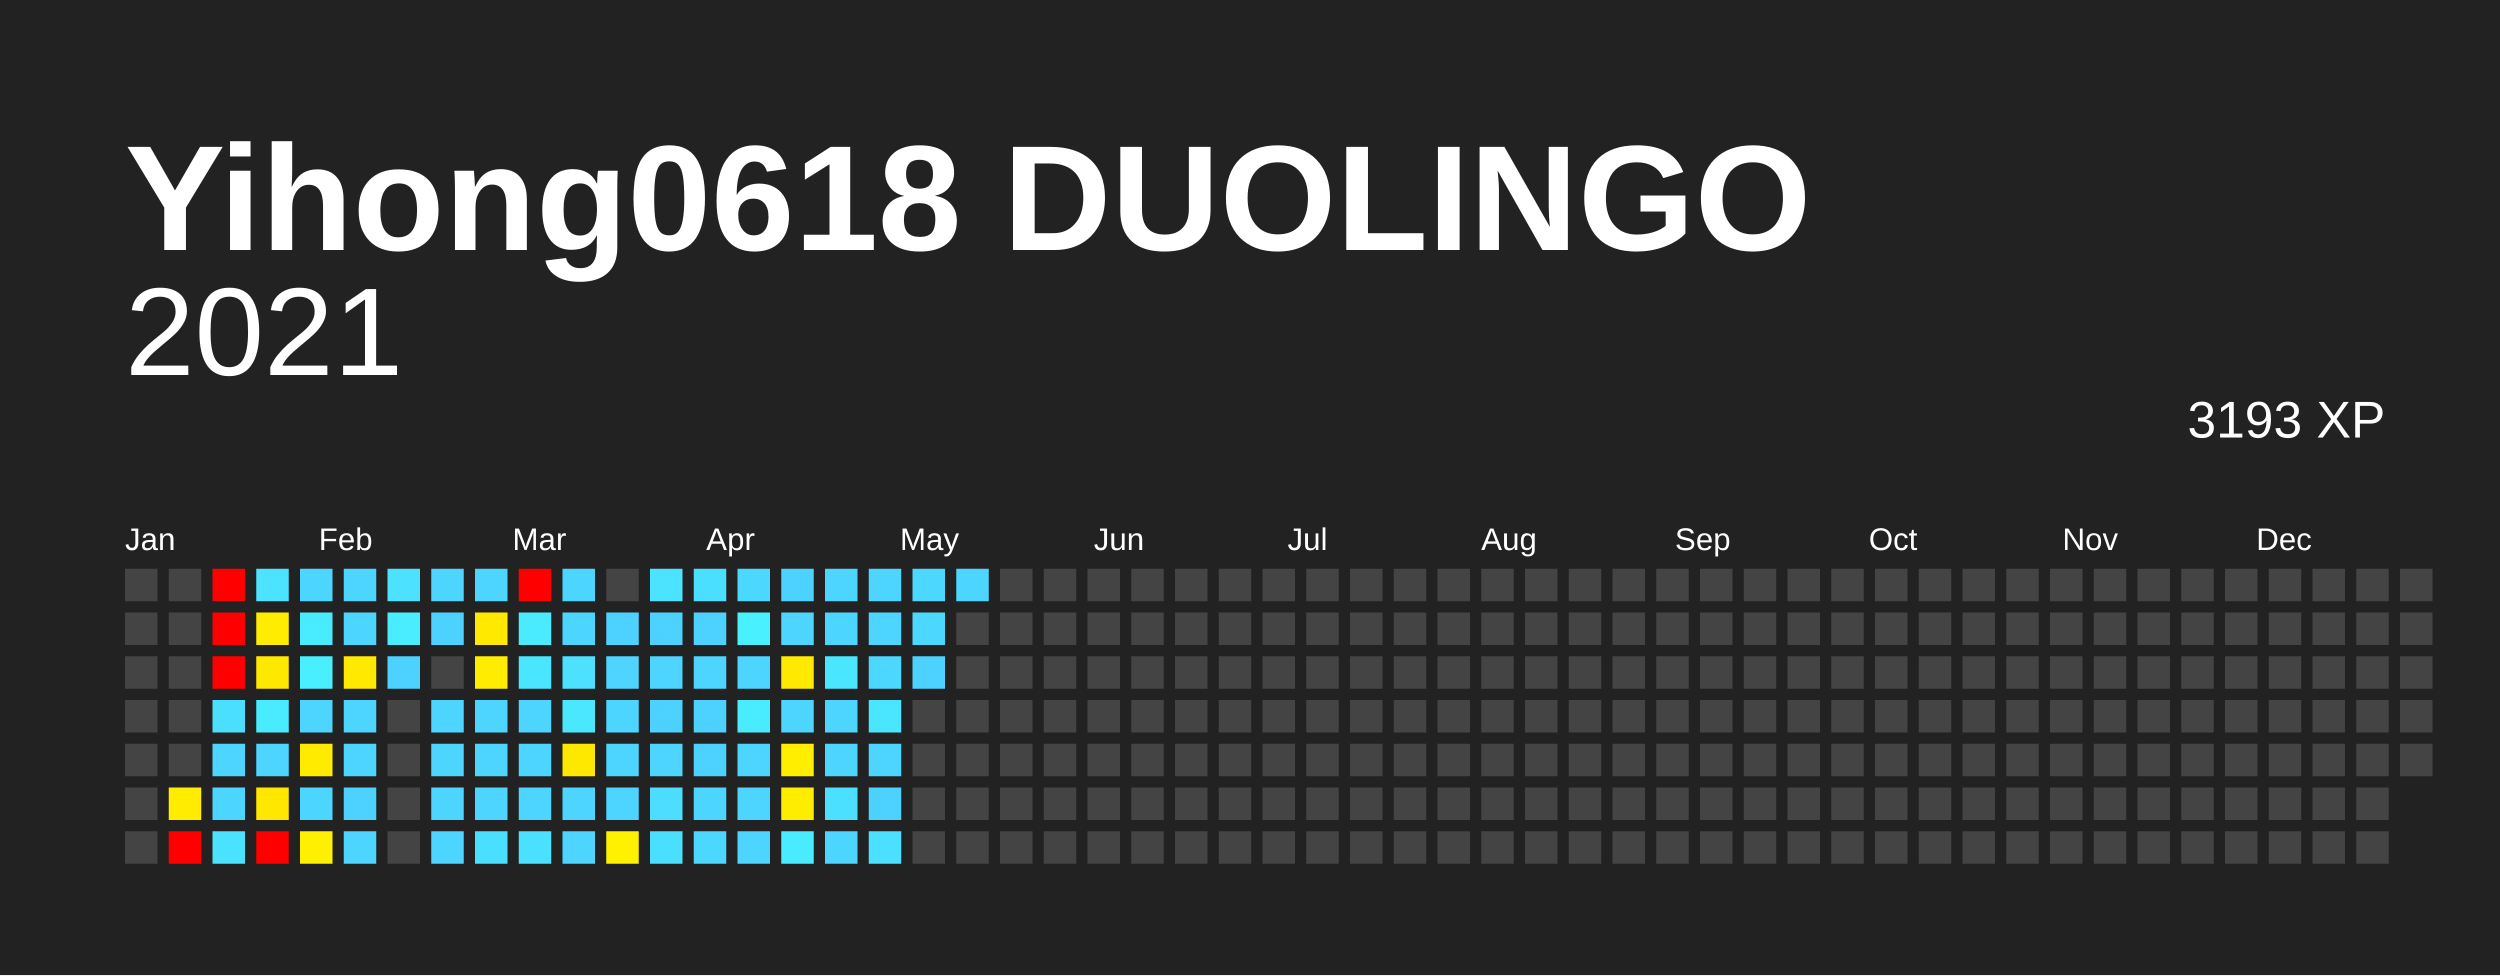
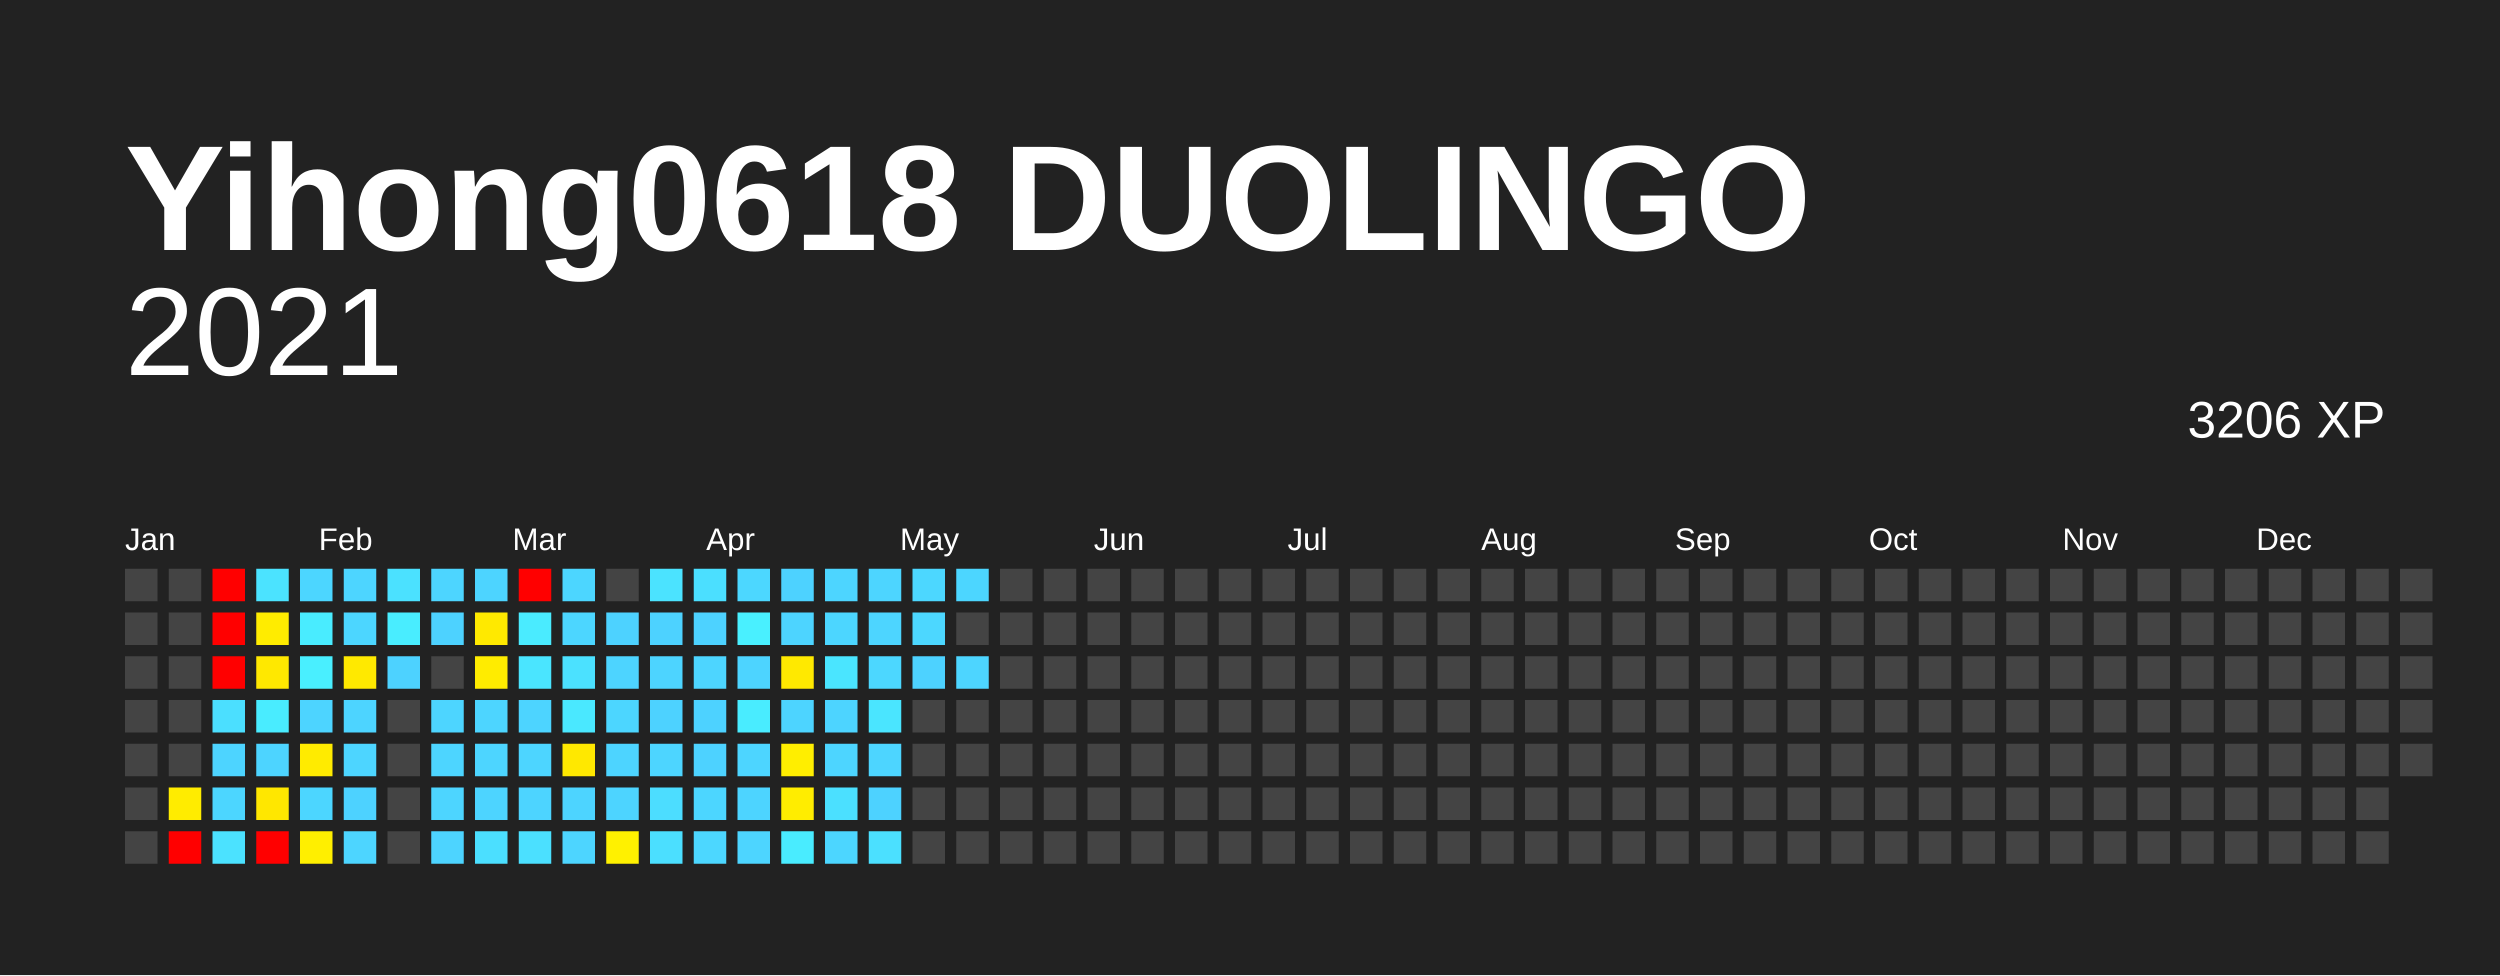
<svg xmlns="http://www.w3.org/2000/svg" baseProfile="full" height="78mm" version="1.1" viewBox="0,0,200,78" width="200mm">
  <defs />
  <rect fill="#222222" height="78" width="200" x="0" y="0" />
  <text fill="#FFFFFF" style="font-size:12px; font-family:Arial; font-weight:bold;" x="10" y="20">Yihong0618 DUOLINGO</text>
  <text alignment-baseline="hanging" fill="#FFFFFF" style="font-size:10.0px; font-family:Arial;" x="10" y="30">2021</text>
-   <text alignment-baseline="hanging" fill="#FFFFFF" style="font-size:4.125px; font-family:Arial;" x="175" y="35">3193 XP</text>
+   <text alignment-baseline="hanging" fill="#FFFFFF" style="font-size:4.125px; font-family:Arial;" x="175" y="35">3206 XP</text>
  <text fill="#FFFFFF" style="font-size:2.5px; font-family:Arial" x="10.0" y="44">Jan</text>
  <text fill="#FFFFFF" style="font-size:2.5px; font-family:Arial" x="25.5" y="44">Feb</text>
  <text fill="#FFFFFF" style="font-size:2.5px; font-family:Arial" x="41.0" y="44">Mar</text>
  <text fill="#FFFFFF" style="font-size:2.5px; font-family:Arial" x="56.5" y="44">Apr</text>
  <text fill="#FFFFFF" style="font-size:2.5px; font-family:Arial" x="72.0" y="44">May</text>
  <text fill="#FFFFFF" style="font-size:2.5px; font-family:Arial" x="87.5" y="44">Jun</text>
  <text fill="#FFFFFF" style="font-size:2.5px; font-family:Arial" x="103.0" y="44">Jul</text>
  <text fill="#FFFFFF" style="font-size:2.5px; font-family:Arial" x="118.5" y="44">Aug</text>
  <text fill="#FFFFFF" style="font-size:2.5px; font-family:Arial" x="134.0" y="44">Sep</text>
  <text fill="#FFFFFF" style="font-size:2.5px; font-family:Arial" x="149.5" y="44">Oct</text>
  <text fill="#FFFFFF" style="font-size:2.5px; font-family:Arial" x="165.0" y="44">Nov</text>
  <text fill="#FFFFFF" style="font-size:2.5px; font-family:Arial" x="180.5" y="44">Dec</text>
  <rect fill="#444444" height="2.6" width="2.6" x="10.0" y="45.5" />
  <rect fill="#444444" height="2.6" width="2.6" x="10.0" y="49.0" />
  <rect fill="#444444" height="2.6" width="2.6" x="10.0" y="52.5" />
  <rect fill="#444444" height="2.6" width="2.6" x="10.0" y="56.0" />
  <rect fill="#444444" height="2.6" width="2.6" x="10.0" y="59.5" />
  <rect fill="#444444" height="2.6" width="2.6" x="10.0" y="63.0" />
  <rect fill="#444444" height="2.6" width="2.6" x="10.0" y="66.5" />
  <rect fill="#444444" height="2.6" width="2.6" x="13.5" y="45.5" />
  <rect fill="#444444" height="2.6" width="2.6" x="13.5" y="49.0" />
  <rect fill="#444444" height="2.6" width="2.6" x="13.5" y="52.5" />
  <rect fill="#444444" height="2.6" width="2.6" x="13.5" y="56.0" />
  <rect fill="#444444" height="2.6" width="2.6" x="13.5" y="59.5" />
  <rect fill="#ffec00" height="2.6" width="2.6" x="13.5" y="63.0" />
  <rect fill="red" height="2.6" width="2.6" x="13.5" y="66.5" />
  <rect fill="red" height="2.6" width="2.6" x="17.0" y="45.5" />
  <rect fill="red" height="2.6" width="2.6" x="17.0" y="49.0" />
  <rect fill="red" height="2.6" width="2.6" x="17.0" y="52.5" />
  <rect fill="#4bdfff" height="2.6" width="2.6" x="17.0" y="56.0" />
  <rect fill="#4dd4ff" height="2.6" width="2.6" x="17.0" y="59.5" />
  <rect fill="#4cd6ff" height="2.6" width="2.6" x="17.0" y="63.0" />
  <rect fill="#4be2ff" height="2.6" width="2.6" x="17.0" y="66.5" />
  <rect fill="#4be3ff" height="2.6" width="2.6" x="20.5" y="45.5" />
  <rect fill="#ffec00" height="2.6" width="2.6" x="20.5" y="49.0" />
  <rect fill="#ffe800" height="2.6" width="2.6" x="20.5" y="52.5" />
  <rect fill="#49ecff" height="2.6" width="2.6" x="20.5" y="56.0" />
  <rect fill="#4dd4ff" height="2.6" width="2.6" x="20.5" y="59.5" />
  <rect fill="#ffe700" height="2.6" width="2.6" x="20.5" y="63.0" />
  <rect fill="red" height="2.6" width="2.6" x="20.5" y="66.5" />
  <rect fill="#4cd6ff" height="2.6" width="2.6" x="24.0" y="45.5" />
  <rect fill="#49ecff" height="2.6" width="2.6" x="24.0" y="49.0" />
  <rect fill="#49efff" height="2.6" width="2.6" x="24.0" y="52.5" />
  <rect fill="#4dd4ff" height="2.6" width="2.6" x="24.0" y="56.0" />
  <rect fill="#ffeb00" height="2.6" width="2.6" x="24.0" y="59.5" />
  <rect fill="#4cd6ff" height="2.6" width="2.6" x="24.0" y="63.0" />
  <rect fill="#ffef00" height="2.6" width="2.6" x="24.0" y="66.5" />
  <rect fill="#4dd5ff" height="2.6" width="2.6" x="27.5" y="45.5" />
  <rect fill="#4cd6ff" height="2.6" width="2.6" x="27.5" y="49.0" />
  <rect fill="#ffe900" height="2.6" width="2.6" x="27.5" y="52.5" />
  <rect fill="#4dd4ff" height="2.6" width="2.6" x="27.5" y="56.0" />
  <rect fill="#4dd5ff" height="2.6" width="2.6" x="27.5" y="59.5" />
  <rect fill="#4dd2ff" height="2.6" width="2.6" x="27.5" y="63.0" />
  <rect fill="#4dd5ff" height="2.6" width="2.6" x="27.5" y="66.5" />
  <rect fill="#4be1ff" height="2.6" width="2.6" x="31.0" y="45.5" />
  <rect fill="#49edff" height="2.6" width="2.6" x="31.0" y="49.0" />
  <rect fill="#4dd2ff" height="2.6" width="2.6" x="31.0" y="52.5" />
  <rect fill="#444444" height="2.6" width="2.6" x="31.0" y="56.0" />
  <rect fill="#444444" height="2.6" width="2.6" x="31.0" y="59.5" />
  <rect fill="#444444" height="2.6" width="2.6" x="31.0" y="63.0" />
  <rect fill="#444444" height="2.6" width="2.6" x="31.0" y="66.5" />
  <rect fill="#4dd5ff" height="2.6" width="2.6" x="34.5" y="45.5" />
  <rect fill="#4dd2ff" height="2.6" width="2.6" x="34.5" y="49.0" />
  <rect fill="#444444" height="2.6" width="2.6" x="34.5" y="52.5" />
  <rect fill="#4dd5ff" height="2.6" width="2.6" x="34.5" y="56.0" />
  <rect fill="#4dd5ff" height="2.6" width="2.6" x="34.5" y="59.5" />
  <rect fill="#4dd5ff" height="2.6" width="2.6" x="34.5" y="63.0" />
  <rect fill="#4dd4ff" height="2.6" width="2.6" x="34.5" y="66.5" />
  <rect fill="#4dd4ff" height="2.6" width="2.6" x="38.0" y="45.5" />
  <rect fill="#ffe900" height="2.6" width="2.6" x="38.0" y="49.0" />
  <rect fill="#ffec00" height="2.6" width="2.6" x="38.0" y="52.5" />
  <rect fill="#4dd5ff" height="2.6" width="2.6" x="38.0" y="56.0" />
  <rect fill="#4dd5ff" height="2.6" width="2.6" x="38.0" y="59.5" />
  <rect fill="#4dd4ff" height="2.6" width="2.6" x="38.0" y="63.0" />
  <rect fill="#4bdfff" height="2.6" width="2.6" x="38.0" y="66.5" />
  <rect fill="red" height="2.6" width="2.6" x="41.5" y="45.5" />
  <rect fill="#4aebff" height="2.6" width="2.6" x="41.5" y="49.0" />
  <rect fill="#4ae5ff" height="2.6" width="2.6" x="41.5" y="52.5" />
  <rect fill="#4dd4ff" height="2.6" width="2.6" x="41.5" y="56.0" />
  <rect fill="#4dd5ff" height="2.6" width="2.6" x="41.5" y="59.5" />
  <rect fill="#4dd4ff" height="2.6" width="2.6" x="41.5" y="63.0" />
  <rect fill="#4be0ff" height="2.6" width="2.6" x="41.5" y="66.5" />
  <rect fill="#4cd6ff" height="2.6" width="2.6" x="45.0" y="45.5" />
  <rect fill="#4cd6ff" height="2.6" width="2.6" x="45.0" y="49.0" />
  <rect fill="#4be1ff" height="2.6" width="2.6" x="45.0" y="52.5" />
  <rect fill="#4ae8ff" height="2.6" width="2.6" x="45.0" y="56.0" />
  <rect fill="#ffe800" height="2.6" width="2.6" x="45.0" y="59.5" />
  <rect fill="#4dd4ff" height="2.6" width="2.6" x="45.0" y="63.0" />
  <rect fill="#4dd5ff" height="2.6" width="2.6" x="45.0" y="66.5" />
  <rect fill="#444444" height="2.6" width="2.6" x="48.5" y="45.5" />
  <rect fill="#4dd2ff" height="2.6" width="2.6" x="48.5" y="49.0" />
  <rect fill="#4dd4ff" height="2.6" width="2.6" x="48.5" y="52.5" />
  <rect fill="#4cd6ff" height="2.6" width="2.6" x="48.5" y="56.0" />
  <rect fill="#4dd4ff" height="2.6" width="2.6" x="48.5" y="59.5" />
  <rect fill="#4dd4ff" height="2.6" width="2.6" x="48.5" y="63.0" />
  <rect fill="#fff100" height="2.6" width="2.6" x="48.5" y="66.5" />
  <rect fill="#4be3ff" height="2.6" width="2.6" x="52.0" y="45.5" />
  <rect fill="#4dd2ff" height="2.6" width="2.6" x="52.0" y="49.0" />
  <rect fill="#4dd4ff" height="2.6" width="2.6" x="52.0" y="52.5" />
  <rect fill="#4dd2ff" height="2.6" width="2.6" x="52.0" y="56.0" />
  <rect fill="#4dd5ff" height="2.6" width="2.6" x="52.0" y="59.5" />
  <rect fill="#4cddff" height="2.6" width="2.6" x="52.0" y="63.0" />
  <rect fill="#4bdfff" height="2.6" width="2.6" x="52.0" y="66.5" />
  <rect fill="#4bdfff" height="2.6" width="2.6" x="55.5" y="45.5" />
  <rect fill="#4dd2ff" height="2.6" width="2.6" x="55.5" y="49.0" />
  <rect fill="#4dd5ff" height="2.6" width="2.6" x="55.5" y="52.5" />
  <rect fill="#4dd2ff" height="2.6" width="2.6" x="55.5" y="56.0" />
  <rect fill="#4dd2ff" height="2.6" width="2.6" x="55.5" y="59.5" />
  <rect fill="#4cd6ff" height="2.6" width="2.6" x="55.5" y="63.0" />
  <rect fill="#4cd7ff" height="2.6" width="2.6" x="55.5" y="66.5" />
  <rect fill="#4cd7ff" height="2.6" width="2.6" x="59.0" y="45.5" />
  <rect fill="#49f0ff" height="2.6" width="2.6" x="59.0" y="49.0" />
  <rect fill="#4dd4ff" height="2.6" width="2.6" x="59.0" y="52.5" />
  <rect fill="#49ecff" height="2.6" width="2.6" x="59.0" y="56.0" />
  <rect fill="#4dd5ff" height="2.6" width="2.6" x="59.0" y="59.5" />
  <rect fill="#4dd4ff" height="2.6" width="2.6" x="59.0" y="63.0" />
  <rect fill="#4dd5ff" height="2.6" width="2.6" x="59.0" y="66.5" />
  <rect fill="#4dd2ff" height="2.6" width="2.6" x="62.5" y="45.5" />
  <rect fill="#4dd4ff" height="2.6" width="2.6" x="62.5" y="49.0" />
  <rect fill="#ffe900" height="2.6" width="2.6" x="62.5" y="52.5" />
  <rect fill="#4dd4ff" height="2.6" width="2.6" x="62.5" y="56.0" />
  <rect fill="#ffee00" height="2.6" width="2.6" x="62.5" y="59.5" />
  <rect fill="#ffed00" height="2.6" width="2.6" x="62.5" y="63.0" />
  <rect fill="#49ecff" height="2.6" width="2.6" x="62.5" y="66.5" />
  <rect fill="#4dd5ff" height="2.6" width="2.6" x="66.0" y="45.5" />
  <rect fill="#4cd6ff" height="2.6" width="2.6" x="66.0" y="49.0" />
  <rect fill="#4ae5ff" height="2.6" width="2.6" x="66.0" y="52.5" />
  <rect fill="#4dd4ff" height="2.6" width="2.6" x="66.0" y="56.0" />
  <rect fill="#4dd5ff" height="2.6" width="2.6" x="66.0" y="59.5" />
  <rect fill="#4be0ff" height="2.6" width="2.6" x="66.0" y="63.0" />
  <rect fill="#4cd6ff" height="2.6" width="2.6" x="66.0" y="66.5" />
  <rect fill="#4dd5ff" height="2.6" width="2.6" x="69.5" y="45.5" />
  <rect fill="#4dd5ff" height="2.6" width="2.6" x="69.5" y="49.0" />
  <rect fill="#4cd7ff" height="2.6" width="2.6" x="69.5" y="52.5" />
  <rect fill="#4ae5ff" height="2.6" width="2.6" x="69.5" y="56.0" />
  <rect fill="#4dd5ff" height="2.6" width="2.6" x="69.5" y="59.5" />
  <rect fill="#4dd2ff" height="2.6" width="2.6" x="69.5" y="63.0" />
  <rect fill="#4be0ff" height="2.6" width="2.6" x="69.5" y="66.5" />
  <rect fill="#4cd7ff" height="2.6" width="2.6" x="73.0" y="45.5" />
  <rect fill="#4cd7ff" height="2.6" width="2.6" x="73.0" y="49.0" />
  <rect fill="#4dd2ff" height="2.6" width="2.6" x="73.0" y="52.5" />
  <rect fill="#444444" height="2.6" width="2.6" x="73.0" y="56.0" />
  <rect fill="#444444" height="2.6" width="2.6" x="73.0" y="59.5" />
  <rect fill="#444444" height="2.6" width="2.6" x="73.0" y="63.0" />
  <rect fill="#444444" height="2.6" width="2.6" x="73.0" y="66.5" />
  <rect fill="#4cd6ff" height="2.6" width="2.6" x="76.5" y="45.5" />
  <rect fill="#444444" height="2.6" width="2.6" x="76.5" y="49.0" />
-   <rect fill="#444444" height="2.6" width="2.6" x="76.5" y="52.5" />
+   <rect fill="#4dd5ff" height="2.6" width="2.6" x="76.5" y="52.5" />
  <rect fill="#444444" height="2.6" width="2.6" x="76.5" y="56.0" />
  <rect fill="#444444" height="2.6" width="2.6" x="76.5" y="59.5" />
  <rect fill="#444444" height="2.6" width="2.6" x="76.5" y="63.0" />
  <rect fill="#444444" height="2.6" width="2.6" x="76.5" y="66.5" />
  <rect fill="#444444" height="2.6" width="2.6" x="80.0" y="45.5" />
  <rect fill="#444444" height="2.6" width="2.6" x="80.0" y="49.0" />
  <rect fill="#444444" height="2.6" width="2.6" x="80.0" y="52.5" />
  <rect fill="#444444" height="2.6" width="2.6" x="80.0" y="56.0" />
  <rect fill="#444444" height="2.6" width="2.6" x="80.0" y="59.5" />
  <rect fill="#444444" height="2.6" width="2.6" x="80.0" y="63.0" />
  <rect fill="#444444" height="2.6" width="2.6" x="80.0" y="66.5" />
  <rect fill="#444444" height="2.6" width="2.6" x="83.5" y="45.5" />
  <rect fill="#444444" height="2.6" width="2.6" x="83.5" y="49.0" />
  <rect fill="#444444" height="2.6" width="2.6" x="83.5" y="52.5" />
  <rect fill="#444444" height="2.6" width="2.6" x="83.5" y="56.0" />
  <rect fill="#444444" height="2.6" width="2.6" x="83.5" y="59.5" />
  <rect fill="#444444" height="2.6" width="2.6" x="83.5" y="63.0" />
  <rect fill="#444444" height="2.6" width="2.6" x="83.5" y="66.5" />
  <rect fill="#444444" height="2.6" width="2.6" x="87.0" y="45.5" />
  <rect fill="#444444" height="2.6" width="2.6" x="87.0" y="49.0" />
  <rect fill="#444444" height="2.6" width="2.6" x="87.0" y="52.5" />
  <rect fill="#444444" height="2.6" width="2.6" x="87.0" y="56.0" />
  <rect fill="#444444" height="2.6" width="2.6" x="87.0" y="59.5" />
  <rect fill="#444444" height="2.6" width="2.6" x="87.0" y="63.0" />
  <rect fill="#444444" height="2.6" width="2.6" x="87.0" y="66.5" />
  <rect fill="#444444" height="2.6" width="2.6" x="90.5" y="45.5" />
  <rect fill="#444444" height="2.6" width="2.6" x="90.5" y="49.0" />
  <rect fill="#444444" height="2.6" width="2.6" x="90.5" y="52.5" />
  <rect fill="#444444" height="2.6" width="2.6" x="90.5" y="56.0" />
  <rect fill="#444444" height="2.6" width="2.6" x="90.5" y="59.5" />
  <rect fill="#444444" height="2.6" width="2.6" x="90.5" y="63.0" />
  <rect fill="#444444" height="2.6" width="2.6" x="90.5" y="66.5" />
  <rect fill="#444444" height="2.6" width="2.6" x="94.0" y="45.5" />
  <rect fill="#444444" height="2.6" width="2.6" x="94.0" y="49.0" />
  <rect fill="#444444" height="2.6" width="2.6" x="94.0" y="52.5" />
  <rect fill="#444444" height="2.6" width="2.6" x="94.0" y="56.0" />
  <rect fill="#444444" height="2.6" width="2.6" x="94.0" y="59.5" />
  <rect fill="#444444" height="2.6" width="2.6" x="94.0" y="63.0" />
  <rect fill="#444444" height="2.6" width="2.6" x="94.0" y="66.5" />
  <rect fill="#444444" height="2.6" width="2.6" x="97.5" y="45.5" />
  <rect fill="#444444" height="2.6" width="2.6" x="97.5" y="49.0" />
  <rect fill="#444444" height="2.6" width="2.6" x="97.5" y="52.5" />
  <rect fill="#444444" height="2.6" width="2.6" x="97.5" y="56.0" />
  <rect fill="#444444" height="2.6" width="2.6" x="97.5" y="59.5" />
  <rect fill="#444444" height="2.6" width="2.6" x="97.5" y="63.0" />
  <rect fill="#444444" height="2.6" width="2.6" x="97.5" y="66.5" />
  <rect fill="#444444" height="2.6" width="2.6" x="101.0" y="45.5" />
  <rect fill="#444444" height="2.6" width="2.6" x="101.0" y="49.0" />
  <rect fill="#444444" height="2.6" width="2.6" x="101.0" y="52.5" />
  <rect fill="#444444" height="2.6" width="2.6" x="101.0" y="56.0" />
  <rect fill="#444444" height="2.6" width="2.6" x="101.0" y="59.5" />
  <rect fill="#444444" height="2.6" width="2.6" x="101.0" y="63.0" />
  <rect fill="#444444" height="2.6" width="2.6" x="101.0" y="66.5" />
  <rect fill="#444444" height="2.6" width="2.6" x="104.5" y="45.5" />
  <rect fill="#444444" height="2.6" width="2.6" x="104.5" y="49.0" />
  <rect fill="#444444" height="2.6" width="2.6" x="104.5" y="52.5" />
  <rect fill="#444444" height="2.6" width="2.6" x="104.5" y="56.0" />
  <rect fill="#444444" height="2.6" width="2.6" x="104.5" y="59.5" />
  <rect fill="#444444" height="2.6" width="2.6" x="104.5" y="63.0" />
  <rect fill="#444444" height="2.6" width="2.6" x="104.5" y="66.5" />
  <rect fill="#444444" height="2.6" width="2.6" x="108.0" y="45.5" />
  <rect fill="#444444" height="2.6" width="2.6" x="108.0" y="49.0" />
  <rect fill="#444444" height="2.6" width="2.6" x="108.0" y="52.5" />
  <rect fill="#444444" height="2.6" width="2.6" x="108.0" y="56.0" />
  <rect fill="#444444" height="2.6" width="2.6" x="108.0" y="59.5" />
  <rect fill="#444444" height="2.6" width="2.6" x="108.0" y="63.0" />
  <rect fill="#444444" height="2.6" width="2.6" x="108.0" y="66.5" />
  <rect fill="#444444" height="2.6" width="2.6" x="111.5" y="45.5" />
  <rect fill="#444444" height="2.6" width="2.6" x="111.5" y="49.0" />
  <rect fill="#444444" height="2.6" width="2.6" x="111.5" y="52.5" />
  <rect fill="#444444" height="2.6" width="2.6" x="111.5" y="56.0" />
  <rect fill="#444444" height="2.6" width="2.6" x="111.5" y="59.5" />
  <rect fill="#444444" height="2.6" width="2.6" x="111.5" y="63.0" />
  <rect fill="#444444" height="2.6" width="2.6" x="111.5" y="66.5" />
  <rect fill="#444444" height="2.6" width="2.6" x="115.0" y="45.5" />
  <rect fill="#444444" height="2.6" width="2.6" x="115.0" y="49.0" />
  <rect fill="#444444" height="2.6" width="2.6" x="115.0" y="52.5" />
  <rect fill="#444444" height="2.6" width="2.6" x="115.0" y="56.0" />
  <rect fill="#444444" height="2.6" width="2.6" x="115.0" y="59.5" />
  <rect fill="#444444" height="2.6" width="2.6" x="115.0" y="63.0" />
  <rect fill="#444444" height="2.6" width="2.6" x="115.0" y="66.5" />
  <rect fill="#444444" height="2.6" width="2.6" x="118.5" y="45.5" />
  <rect fill="#444444" height="2.6" width="2.6" x="118.5" y="49.0" />
  <rect fill="#444444" height="2.6" width="2.6" x="118.5" y="52.5" />
  <rect fill="#444444" height="2.6" width="2.6" x="118.5" y="56.0" />
  <rect fill="#444444" height="2.6" width="2.6" x="118.5" y="59.5" />
  <rect fill="#444444" height="2.6" width="2.6" x="118.5" y="63.0" />
  <rect fill="#444444" height="2.6" width="2.6" x="118.5" y="66.5" />
  <rect fill="#444444" height="2.6" width="2.6" x="122.0" y="45.5" />
  <rect fill="#444444" height="2.6" width="2.6" x="122.0" y="49.0" />
  <rect fill="#444444" height="2.6" width="2.6" x="122.0" y="52.5" />
  <rect fill="#444444" height="2.6" width="2.6" x="122.0" y="56.0" />
  <rect fill="#444444" height="2.6" width="2.6" x="122.0" y="59.5" />
  <rect fill="#444444" height="2.6" width="2.6" x="122.0" y="63.0" />
  <rect fill="#444444" height="2.6" width="2.6" x="122.0" y="66.5" />
  <rect fill="#444444" height="2.6" width="2.6" x="125.5" y="45.5" />
  <rect fill="#444444" height="2.6" width="2.6" x="125.5" y="49.0" />
  <rect fill="#444444" height="2.6" width="2.6" x="125.5" y="52.5" />
  <rect fill="#444444" height="2.6" width="2.6" x="125.5" y="56.0" />
  <rect fill="#444444" height="2.6" width="2.6" x="125.5" y="59.5" />
  <rect fill="#444444" height="2.6" width="2.6" x="125.5" y="63.0" />
  <rect fill="#444444" height="2.6" width="2.6" x="125.5" y="66.5" />
  <rect fill="#444444" height="2.6" width="2.6" x="129.0" y="45.5" />
  <rect fill="#444444" height="2.6" width="2.6" x="129.0" y="49.0" />
  <rect fill="#444444" height="2.6" width="2.6" x="129.0" y="52.5" />
  <rect fill="#444444" height="2.6" width="2.6" x="129.0" y="56.0" />
  <rect fill="#444444" height="2.6" width="2.6" x="129.0" y="59.5" />
  <rect fill="#444444" height="2.6" width="2.6" x="129.0" y="63.0" />
  <rect fill="#444444" height="2.6" width="2.6" x="129.0" y="66.5" />
  <rect fill="#444444" height="2.6" width="2.6" x="132.5" y="45.5" />
  <rect fill="#444444" height="2.6" width="2.6" x="132.5" y="49.0" />
  <rect fill="#444444" height="2.6" width="2.6" x="132.5" y="52.5" />
  <rect fill="#444444" height="2.6" width="2.6" x="132.5" y="56.0" />
  <rect fill="#444444" height="2.6" width="2.6" x="132.5" y="59.5" />
  <rect fill="#444444" height="2.6" width="2.6" x="132.5" y="63.0" />
  <rect fill="#444444" height="2.6" width="2.6" x="132.5" y="66.5" />
  <rect fill="#444444" height="2.6" width="2.6" x="136.0" y="45.5" />
  <rect fill="#444444" height="2.6" width="2.6" x="136.0" y="49.0" />
  <rect fill="#444444" height="2.6" width="2.6" x="136.0" y="52.5" />
  <rect fill="#444444" height="2.6" width="2.6" x="136.0" y="56.0" />
  <rect fill="#444444" height="2.6" width="2.6" x="136.0" y="59.5" />
  <rect fill="#444444" height="2.6" width="2.6" x="136.0" y="63.0" />
  <rect fill="#444444" height="2.6" width="2.6" x="136.0" y="66.5" />
  <rect fill="#444444" height="2.6" width="2.6" x="139.5" y="45.5" />
  <rect fill="#444444" height="2.6" width="2.6" x="139.5" y="49.0" />
  <rect fill="#444444" height="2.6" width="2.6" x="139.5" y="52.5" />
  <rect fill="#444444" height="2.6" width="2.6" x="139.5" y="56.0" />
  <rect fill="#444444" height="2.6" width="2.6" x="139.5" y="59.5" />
  <rect fill="#444444" height="2.6" width="2.6" x="139.5" y="63.0" />
  <rect fill="#444444" height="2.6" width="2.6" x="139.5" y="66.5" />
  <rect fill="#444444" height="2.6" width="2.6" x="143.0" y="45.5" />
  <rect fill="#444444" height="2.6" width="2.6" x="143.0" y="49.0" />
  <rect fill="#444444" height="2.6" width="2.6" x="143.0" y="52.5" />
  <rect fill="#444444" height="2.6" width="2.6" x="143.0" y="56.0" />
  <rect fill="#444444" height="2.6" width="2.6" x="143.0" y="59.5" />
  <rect fill="#444444" height="2.6" width="2.6" x="143.0" y="63.0" />
  <rect fill="#444444" height="2.6" width="2.6" x="143.0" y="66.5" />
  <rect fill="#444444" height="2.6" width="2.6" x="146.5" y="45.5" />
  <rect fill="#444444" height="2.6" width="2.6" x="146.5" y="49.0" />
  <rect fill="#444444" height="2.6" width="2.6" x="146.5" y="52.5" />
  <rect fill="#444444" height="2.6" width="2.6" x="146.5" y="56.0" />
  <rect fill="#444444" height="2.6" width="2.6" x="146.5" y="59.5" />
  <rect fill="#444444" height="2.6" width="2.6" x="146.5" y="63.0" />
  <rect fill="#444444" height="2.6" width="2.6" x="146.5" y="66.5" />
  <rect fill="#444444" height="2.6" width="2.6" x="150.0" y="45.5" />
  <rect fill="#444444" height="2.6" width="2.6" x="150.0" y="49.0" />
  <rect fill="#444444" height="2.6" width="2.6" x="150.0" y="52.5" />
  <rect fill="#444444" height="2.6" width="2.6" x="150.0" y="56.0" />
  <rect fill="#444444" height="2.6" width="2.6" x="150.0" y="59.5" />
  <rect fill="#444444" height="2.6" width="2.6" x="150.0" y="63.0" />
  <rect fill="#444444" height="2.6" width="2.6" x="150.0" y="66.5" />
  <rect fill="#444444" height="2.6" width="2.6" x="153.5" y="45.5" />
  <rect fill="#444444" height="2.6" width="2.6" x="153.5" y="49.0" />
  <rect fill="#444444" height="2.6" width="2.6" x="153.5" y="52.5" />
  <rect fill="#444444" height="2.6" width="2.6" x="153.5" y="56.0" />
  <rect fill="#444444" height="2.6" width="2.6" x="153.5" y="59.5" />
  <rect fill="#444444" height="2.6" width="2.6" x="153.5" y="63.0" />
  <rect fill="#444444" height="2.6" width="2.6" x="153.5" y="66.5" />
  <rect fill="#444444" height="2.6" width="2.6" x="157.0" y="45.5" />
  <rect fill="#444444" height="2.6" width="2.6" x="157.0" y="49.0" />
  <rect fill="#444444" height="2.6" width="2.6" x="157.0" y="52.5" />
  <rect fill="#444444" height="2.6" width="2.6" x="157.0" y="56.0" />
  <rect fill="#444444" height="2.6" width="2.6" x="157.0" y="59.5" />
  <rect fill="#444444" height="2.6" width="2.6" x="157.0" y="63.0" />
  <rect fill="#444444" height="2.6" width="2.6" x="157.0" y="66.5" />
  <rect fill="#444444" height="2.6" width="2.6" x="160.5" y="45.5" />
  <rect fill="#444444" height="2.6" width="2.6" x="160.5" y="49.0" />
  <rect fill="#444444" height="2.6" width="2.6" x="160.5" y="52.5" />
  <rect fill="#444444" height="2.6" width="2.6" x="160.5" y="56.0" />
  <rect fill="#444444" height="2.6" width="2.6" x="160.5" y="59.5" />
  <rect fill="#444444" height="2.6" width="2.6" x="160.5" y="63.0" />
  <rect fill="#444444" height="2.6" width="2.6" x="160.5" y="66.5" />
  <rect fill="#444444" height="2.6" width="2.6" x="164.0" y="45.5" />
  <rect fill="#444444" height="2.6" width="2.6" x="164.0" y="49.0" />
  <rect fill="#444444" height="2.6" width="2.6" x="164.0" y="52.5" />
  <rect fill="#444444" height="2.6" width="2.6" x="164.0" y="56.0" />
  <rect fill="#444444" height="2.6" width="2.6" x="164.0" y="59.5" />
  <rect fill="#444444" height="2.6" width="2.6" x="164.0" y="63.0" />
  <rect fill="#444444" height="2.6" width="2.6" x="164.0" y="66.5" />
  <rect fill="#444444" height="2.6" width="2.6" x="167.5" y="45.5" />
  <rect fill="#444444" height="2.6" width="2.6" x="167.5" y="49.0" />
  <rect fill="#444444" height="2.6" width="2.6" x="167.5" y="52.5" />
  <rect fill="#444444" height="2.6" width="2.6" x="167.5" y="56.0" />
  <rect fill="#444444" height="2.6" width="2.6" x="167.5" y="59.5" />
  <rect fill="#444444" height="2.6" width="2.6" x="167.5" y="63.0" />
  <rect fill="#444444" height="2.6" width="2.6" x="167.5" y="66.5" />
  <rect fill="#444444" height="2.6" width="2.6" x="171.0" y="45.5" />
  <rect fill="#444444" height="2.6" width="2.6" x="171.0" y="49.0" />
  <rect fill="#444444" height="2.6" width="2.6" x="171.0" y="52.5" />
  <rect fill="#444444" height="2.6" width="2.6" x="171.0" y="56.0" />
  <rect fill="#444444" height="2.6" width="2.6" x="171.0" y="59.5" />
  <rect fill="#444444" height="2.6" width="2.6" x="171.0" y="63.0" />
  <rect fill="#444444" height="2.6" width="2.6" x="171.0" y="66.5" />
  <rect fill="#444444" height="2.6" width="2.6" x="174.5" y="45.5" />
  <rect fill="#444444" height="2.6" width="2.6" x="174.5" y="49.0" />
  <rect fill="#444444" height="2.6" width="2.6" x="174.5" y="52.5" />
  <rect fill="#444444" height="2.6" width="2.6" x="174.5" y="56.0" />
  <rect fill="#444444" height="2.6" width="2.6" x="174.5" y="59.5" />
  <rect fill="#444444" height="2.6" width="2.6" x="174.5" y="63.0" />
  <rect fill="#444444" height="2.6" width="2.6" x="174.5" y="66.5" />
  <rect fill="#444444" height="2.6" width="2.6" x="178.0" y="45.5" />
  <rect fill="#444444" height="2.6" width="2.6" x="178.0" y="49.0" />
  <rect fill="#444444" height="2.6" width="2.6" x="178.0" y="52.5" />
  <rect fill="#444444" height="2.6" width="2.6" x="178.0" y="56.0" />
  <rect fill="#444444" height="2.6" width="2.6" x="178.0" y="59.5" />
  <rect fill="#444444" height="2.6" width="2.6" x="178.0" y="63.0" />
  <rect fill="#444444" height="2.6" width="2.6" x="178.0" y="66.5" />
  <rect fill="#444444" height="2.6" width="2.6" x="181.5" y="45.5" />
  <rect fill="#444444" height="2.6" width="2.6" x="181.5" y="49.0" />
  <rect fill="#444444" height="2.6" width="2.6" x="181.5" y="52.5" />
  <rect fill="#444444" height="2.6" width="2.6" x="181.5" y="56.0" />
  <rect fill="#444444" height="2.6" width="2.6" x="181.5" y="59.5" />
  <rect fill="#444444" height="2.6" width="2.6" x="181.5" y="63.0" />
  <rect fill="#444444" height="2.6" width="2.6" x="181.5" y="66.5" />
  <rect fill="#444444" height="2.6" width="2.6" x="185.0" y="45.5" />
  <rect fill="#444444" height="2.6" width="2.6" x="185.0" y="49.0" />
  <rect fill="#444444" height="2.6" width="2.6" x="185.0" y="52.5" />
  <rect fill="#444444" height="2.6" width="2.6" x="185.0" y="56.0" />
  <rect fill="#444444" height="2.6" width="2.6" x="185.0" y="59.5" />
  <rect fill="#444444" height="2.6" width="2.6" x="185.0" y="63.0" />
  <rect fill="#444444" height="2.6" width="2.6" x="185.0" y="66.5" />
  <rect fill="#444444" height="2.6" width="2.6" x="188.5" y="45.5" />
  <rect fill="#444444" height="2.6" width="2.6" x="188.5" y="49.0" />
  <rect fill="#444444" height="2.6" width="2.6" x="188.5" y="52.5" />
  <rect fill="#444444" height="2.6" width="2.6" x="188.5" y="56.0" />
  <rect fill="#444444" height="2.6" width="2.6" x="188.5" y="59.5" />
  <rect fill="#444444" height="2.6" width="2.6" x="188.5" y="63.0" />
  <rect fill="#444444" height="2.6" width="2.6" x="188.5" y="66.5" />
  <rect fill="#444444" height="2.6" width="2.6" x="192.0" y="45.5" />
  <rect fill="#444444" height="2.6" width="2.6" x="192.0" y="49.0" />
  <rect fill="#444444" height="2.6" width="2.6" x="192.0" y="52.5" />
  <rect fill="#444444" height="2.6" width="2.6" x="192.0" y="56.0" />
  <rect fill="#444444" height="2.6" width="2.6" x="192.0" y="59.5" />
</svg>
